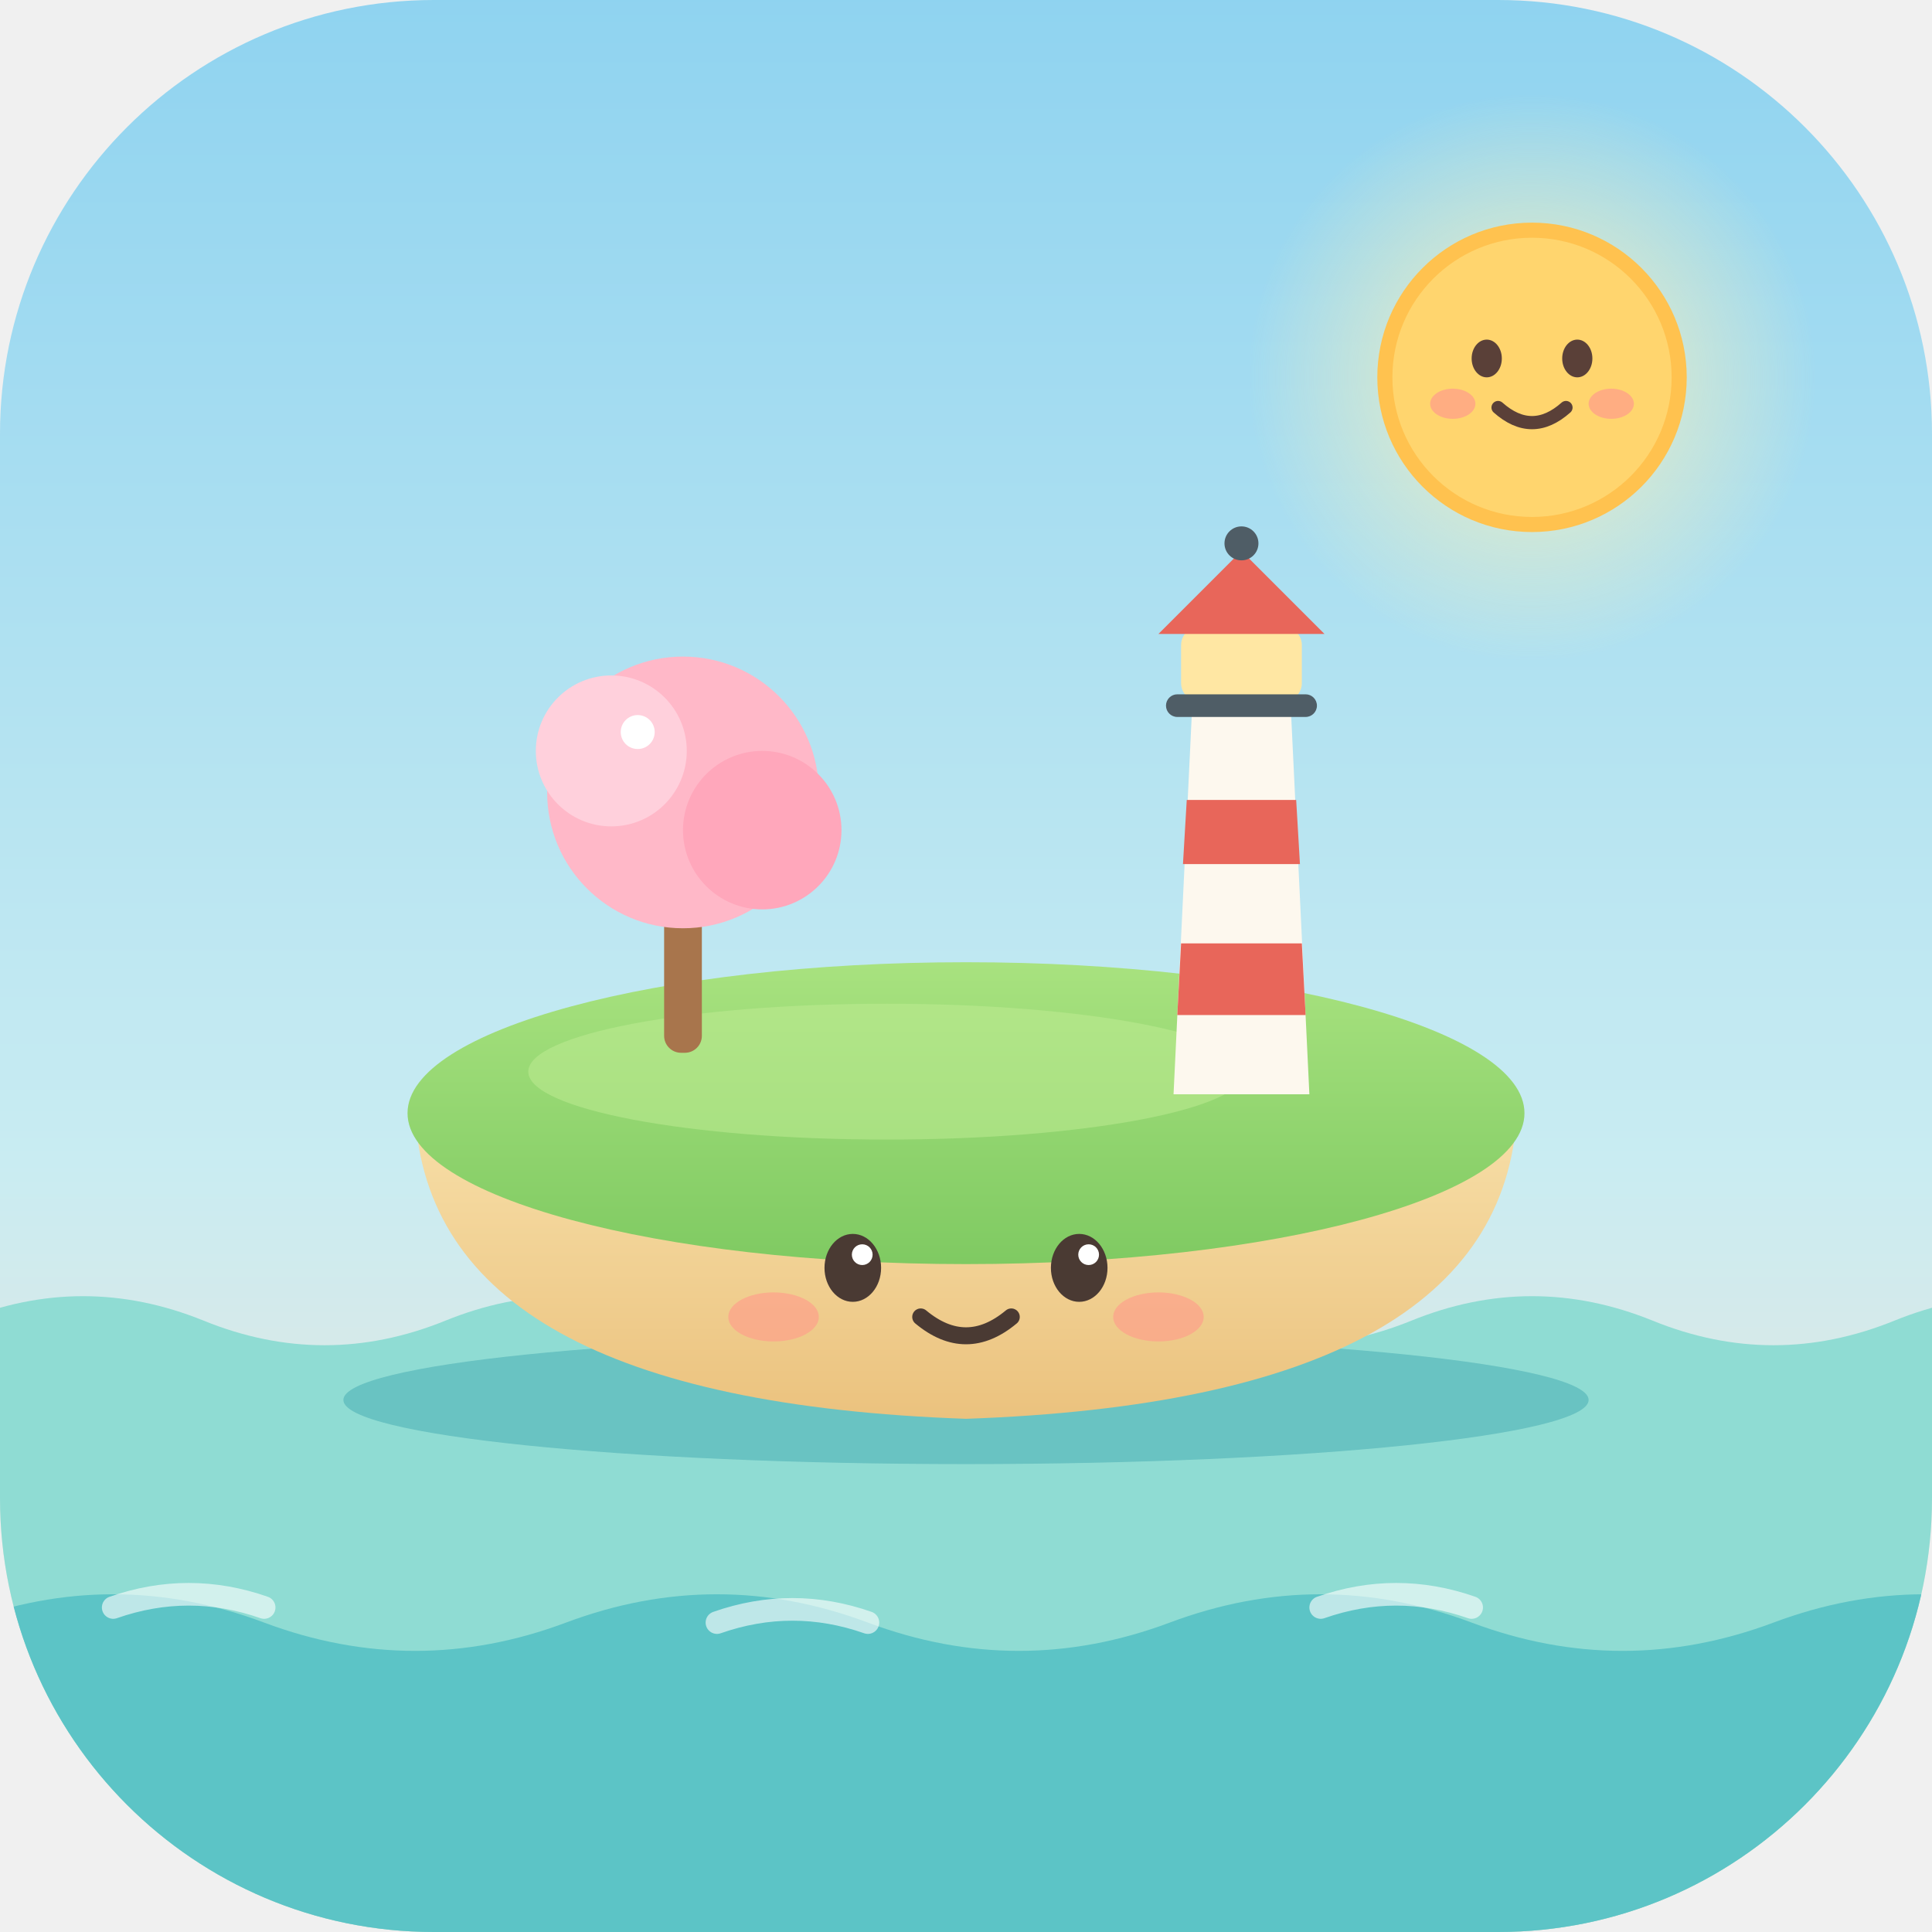
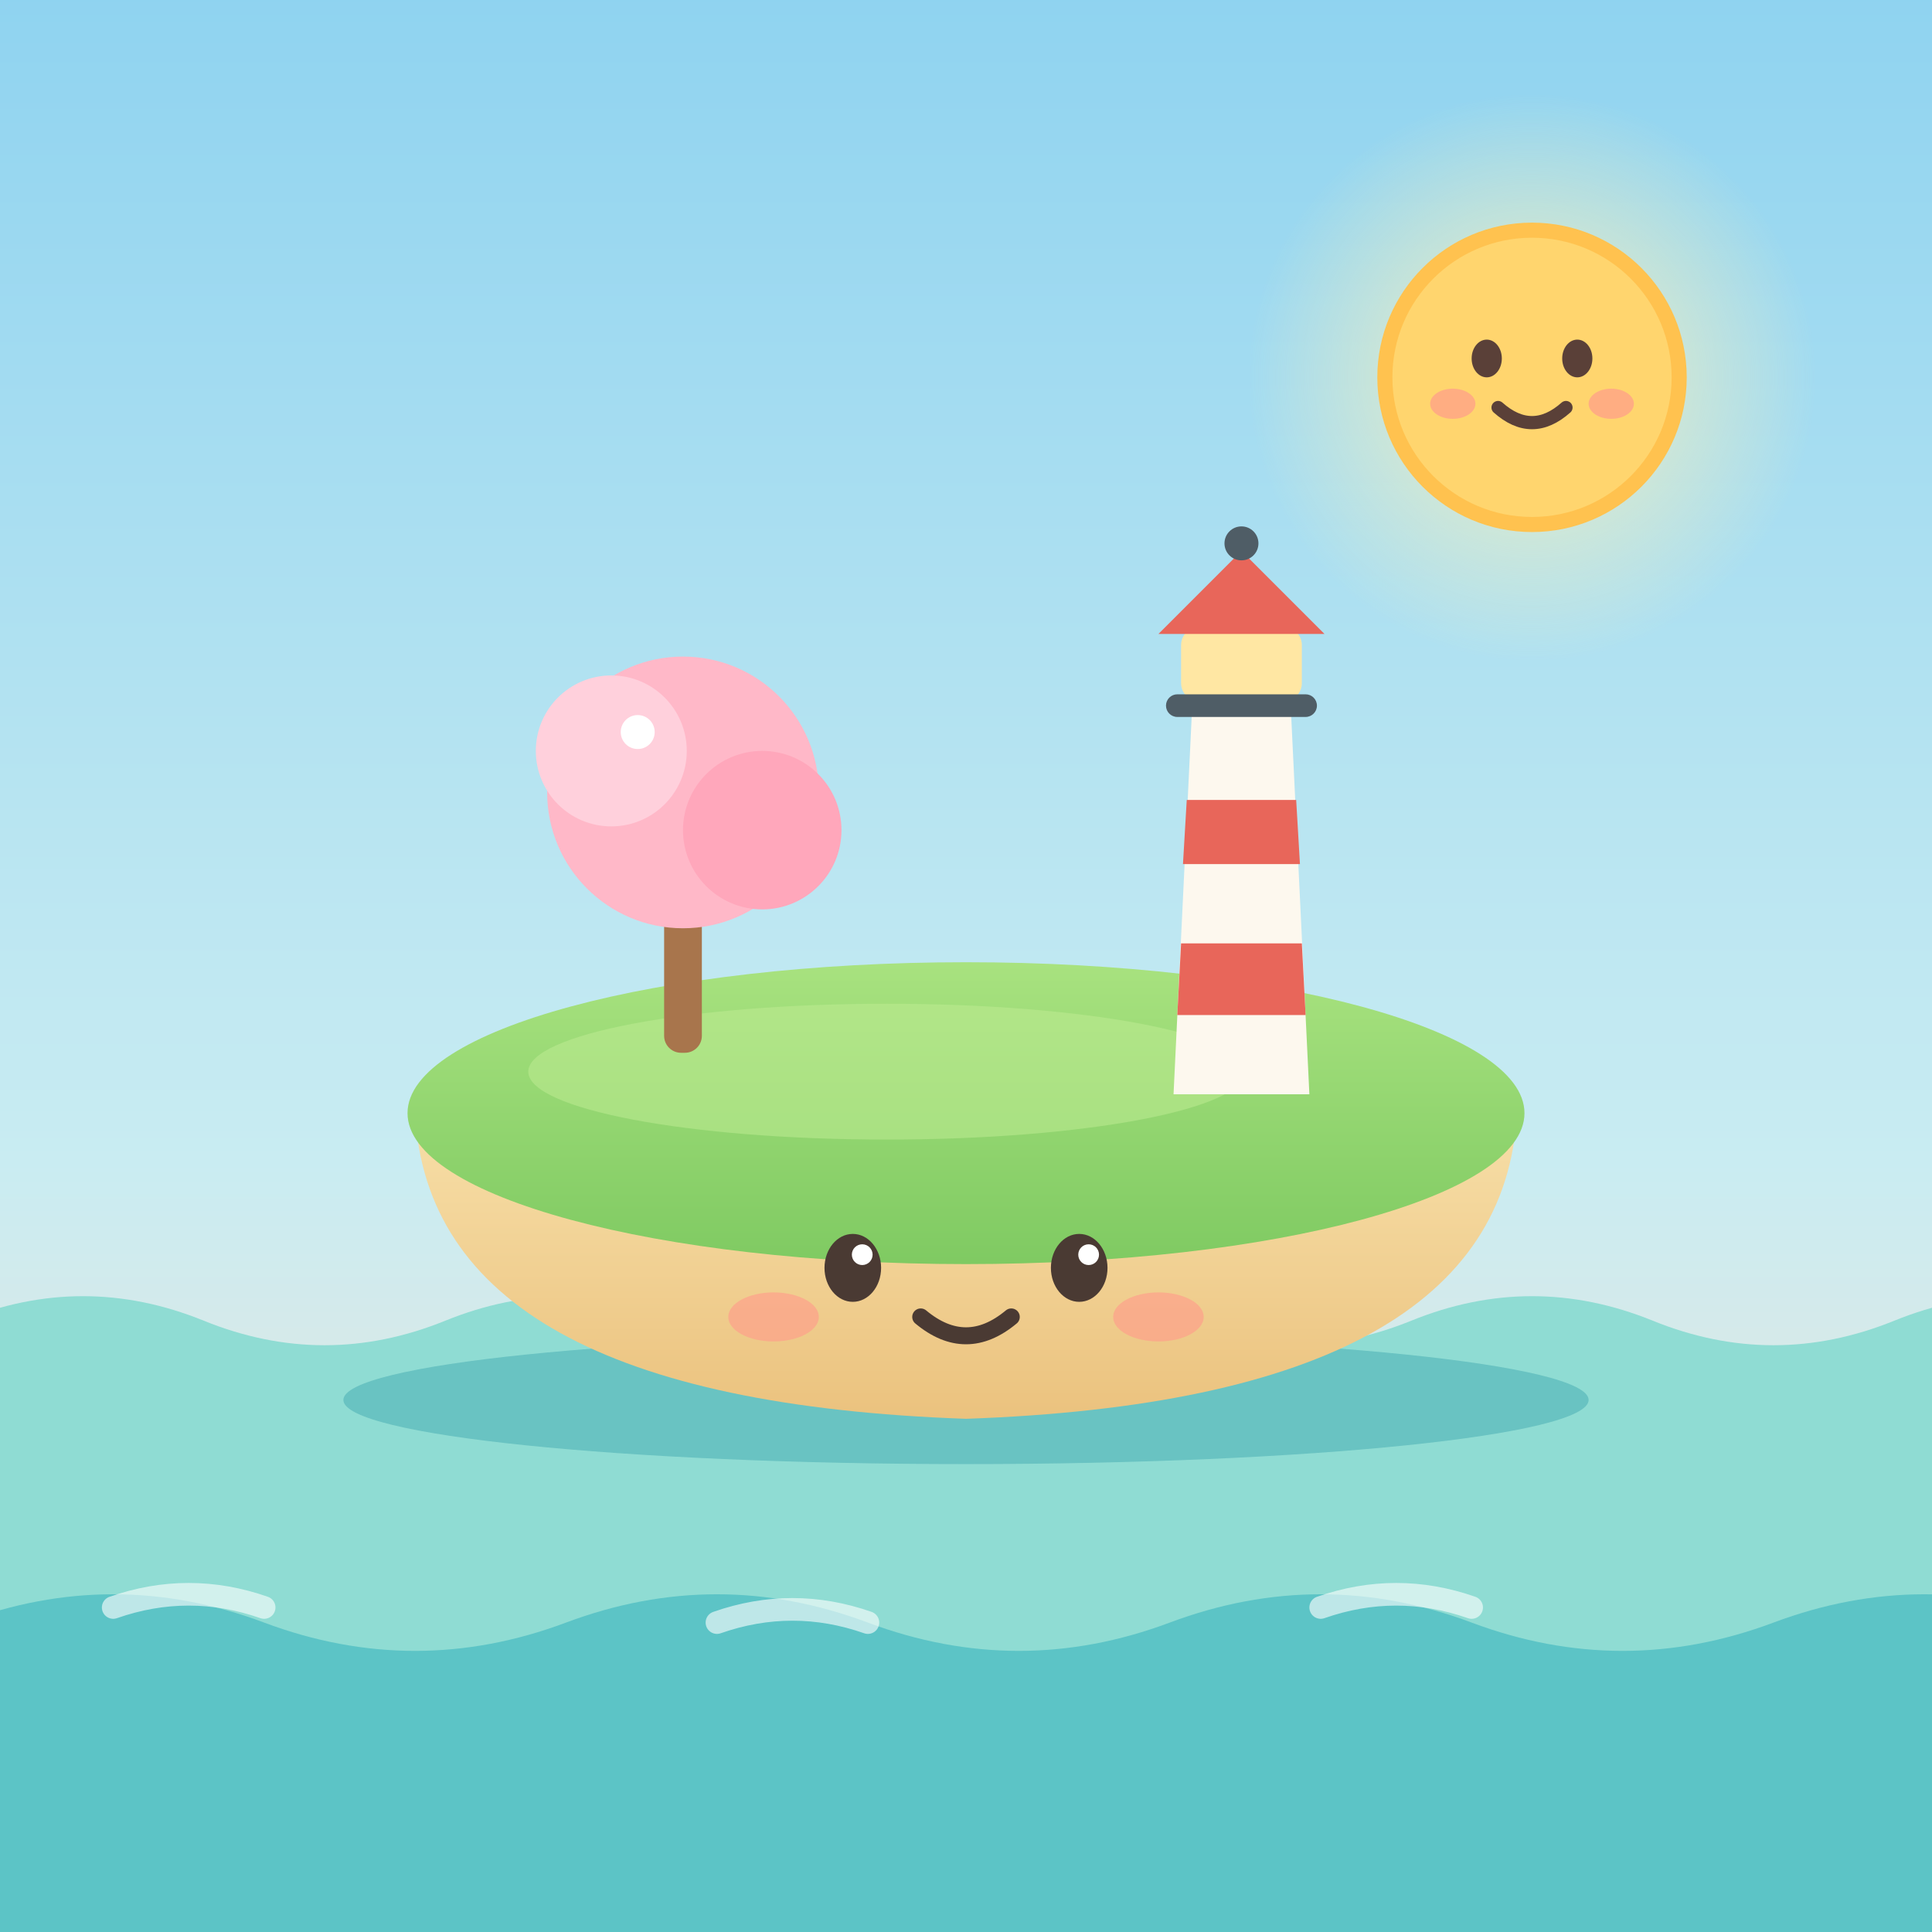
<svg xmlns="http://www.w3.org/2000/svg" viewBox="0 0 1024 1024">
-   <clipPath id="round">
-     <rect width="1024" height="1024" rx="230" />
-   </clipPath>
-   <g clip-path="url(#round)">
-     <defs>
-       <linearGradient id="sky" x1="0" y1="0" x2="0" y2="1">
-         <stop offset="0" stop-color="#8fd3f0" />
-         <stop offset=".6" stop-color="#c9ecf2" />
-         <stop offset="1" stop-color="#ffe2cf" />
-       </linearGradient>
-       <linearGradient id="grass" x1="0" y1="0" x2="0" y2="1">
-         <stop offset="0" stop-color="#a8e27f" />
-         <stop offset="1" stop-color="#7fca62" />
-       </linearGradient>
-       <linearGradient id="sand" x1="0" y1="0" x2="0" y2="1">
-         <stop offset="0" stop-color="#f7dfa8" />
-         <stop offset="1" stop-color="#ebc27e" />
-       </linearGradient>
-       <radialGradient id="glow">
-         <stop offset="0" stop-color="#fff2b8" stop-opacity=".9" />
-         <stop offset="1" stop-color="#fff2b8" stop-opacity="0" />
-       </radialGradient>
-     </defs>
-     <rect width="1024" height="1024" rx="230" fill="url(#sky)" />
-     <g id="art">
-       <circle cx="812" cy="200" r="150" fill="url(#glow)" />
-       <circle cx="812" cy="200" r="78" fill="#ffd56e" stroke="#ffc24f" stroke-width="8" />
-       <ellipse cx="788" cy="190" rx="8" ry="10" fill="#5a4038" />
-       <ellipse cx="836" cy="190" rx="8" ry="10" fill="#5a4038" />
-       <path d="M794 216 Q812 232 830 216" fill="none" stroke="#5a4038" stroke-width="7" stroke-linecap="round" />
-       <ellipse cx="770" cy="214" rx="12" ry="8" fill="#ff9d8a" opacity=".7" />
-       <ellipse cx="854" cy="214" rx="12" ry="8" fill="#ff9d8a" opacity=".7" />
-       <path d="M-20 700 q64 -26 128 0 t128 0 t128 0 t128 0 t128 0 t128 0 t128 0 t128 0 t128 0 V1100 H-20Z" fill="#8fdcd3" />
-       <ellipse cx="512" cy="742" rx="330" ry="34" fill="#3aa3ac" opacity=".45" />
-       <path d="M220 590 Q228 742 512 752 Q796 742 804 590 Z" fill="url(#sand)" />
-       <ellipse cx="512" cy="590" rx="296" ry="80" fill="url(#grass)" />
-       <ellipse cx="470" cy="568" rx="190" ry="36" fill="#bdeb92" opacity=".55" />
-       <ellipse cx="452" cy="672" rx="15" ry="18" fill="#4a3a33" />
-       <ellipse cx="572" cy="672" rx="15" ry="18" fill="#4a3a33" />
-       <circle cx="457" cy="665" r="5.5" fill="#fff" />
-       <circle cx="577" cy="665" r="5.5" fill="#fff" />
-       <path d="M488 698 Q512 718 536 698" fill="none" stroke="#4a3a33" stroke-width="9" stroke-linecap="round" />
-       <ellipse cx="410" cy="698" rx="24" ry="13" fill="#ff9d8a" opacity=".65" />
-       <ellipse cx="614" cy="698" rx="24" ry="13" fill="#ff9d8a" opacity=".65" />
-       <rect x="352" y="438" width="20" height="120" rx="9" fill="#a8754c" />
-       <circle cx="362" cy="420" r="72" fill="#ffb8c8" />
-       <circle cx="324" cy="398" r="40" fill="#ffd0dc" />
-       <circle cx="404" cy="440" r="42" fill="#ffa7bb" />
-       <circle cx="338" cy="388" r="9" fill="#fff" />
-       <path d="M622 580 L632 372 H684 L694 580Z" fill="#fdf8ee" />
-       <path d="M626 500 H690 L692 538 H624Z M629 424 H687 L689 458 H627Z" fill="#e8665a" />
-       <rect x="626" y="332" width="64" height="40" rx="10" fill="#ffe7a3" />
-       <rect x="618" y="368" width="80" height="12" rx="6" fill="#4f5d66" />
-       <path d="M614 336 L658 292 L702 336Z" fill="#e8665a" />
-       <circle cx="658" cy="288" r="9" fill="#4f5d66" />
-       <path d="M-20 860 q80 -30 160 0 t160 0 t160 0 t160 0 t160 0 t160 0 t160 0 V1100 H-20Z" fill="#5cc4c6" />
-       <path d="M60 852 q40 -14 80 0 M380 860 q40 -14 80 0 M700 852 q40 -14 80 0" fill="none" stroke="#fff" stroke-width="12" stroke-linecap="round" opacity=".6" />
-     </g>
+   <defs>
+     <linearGradient id="sky" x1="0" y1="0" x2="0" y2="1">
+       <stop offset="0" stop-color="#8fd3f0" />
+       <stop offset=".6" stop-color="#c9ecf2" />
+       <stop offset="1" stop-color="#ffe2cf" />
+     </linearGradient>
+     <linearGradient id="grass" x1="0" y1="0" x2="0" y2="1">
+       <stop offset="0" stop-color="#a8e27f" />
+       <stop offset="1" stop-color="#7fca62" />
+     </linearGradient>
+     <linearGradient id="sand" x1="0" y1="0" x2="0" y2="1">
+       <stop offset="0" stop-color="#f7dfa8" />
+       <stop offset="1" stop-color="#ebc27e" />
+     </linearGradient>
+     <radialGradient id="glow">
+       <stop offset="0" stop-color="#fff2b8" stop-opacity=".9" />
+       <stop offset="1" stop-color="#fff2b8" stop-opacity="0" />
+     </radialGradient>
+   </defs>
+   <rect width="1024" height="1024" fill="url(#sky)" />
+   <g id="art">
+     <circle cx="812" cy="200" r="150" fill="url(#glow)" />
+     <circle cx="812" cy="200" r="78" fill="#ffd56e" stroke="#ffc24f" stroke-width="8" />
+     <ellipse cx="788" cy="190" rx="8" ry="10" fill="#5a4038" />
+     <ellipse cx="836" cy="190" rx="8" ry="10" fill="#5a4038" />
+     <path d="M794 216 Q812 232 830 216" fill="none" stroke="#5a4038" stroke-width="7" stroke-linecap="round" />
+     <ellipse cx="770" cy="214" rx="12" ry="8" fill="#ff9d8a" opacity=".7" />
+     <ellipse cx="854" cy="214" rx="12" ry="8" fill="#ff9d8a" opacity=".7" />
+     <path d="M-20 700 q64 -26 128 0 t128 0 t128 0 t128 0 t128 0 t128 0 t128 0 t128 0 t128 0 V1100 H-20Z" fill="#8fdcd3" />
+     <ellipse cx="512" cy="742" rx="330" ry="34" fill="#3aa3ac" opacity=".45" />
+     <path d="M220 590 Q228 742 512 752 Q796 742 804 590 Z" fill="url(#sand)" />
+     <ellipse cx="512" cy="590" rx="296" ry="80" fill="url(#grass)" />
+     <ellipse cx="470" cy="568" rx="190" ry="36" fill="#bdeb92" opacity=".55" />
+     <ellipse cx="452" cy="672" rx="15" ry="18" fill="#4a3a33" />
+     <ellipse cx="572" cy="672" rx="15" ry="18" fill="#4a3a33" />
+     <circle cx="457" cy="665" r="5.5" fill="#fff" />
+     <circle cx="577" cy="665" r="5.5" fill="#fff" />
+     <path d="M488 698 Q512 718 536 698" fill="none" stroke="#4a3a33" stroke-width="9" stroke-linecap="round" />
+     <ellipse cx="410" cy="698" rx="24" ry="13" fill="#ff9d8a" opacity=".65" />
+     <ellipse cx="614" cy="698" rx="24" ry="13" fill="#ff9d8a" opacity=".65" />
+     <rect x="352" y="438" width="20" height="120" rx="9" fill="#a8754c" />
+     <circle cx="362" cy="420" r="72" fill="#ffb8c8" />
+     <circle cx="324" cy="398" r="40" fill="#ffd0dc" />
+     <circle cx="404" cy="440" r="42" fill="#ffa7bb" />
+     <circle cx="338" cy="388" r="9" fill="#fff" />
+     <path d="M622 580 L632 372 H684 L694 580Z" fill="#fdf8ee" />
+     <path d="M626 500 H690 L692 538 H624Z M629 424 H687 L689 458 H627Z" fill="#e8665a" />
+     <rect x="626" y="332" width="64" height="40" rx="10" fill="#ffe7a3" />
+     <rect x="618" y="368" width="80" height="12" rx="6" fill="#4f5d66" />
+     <path d="M614 336 L658 292 L702 336Z" fill="#e8665a" />
+     <circle cx="658" cy="288" r="9" fill="#4f5d66" />
+     <path d="M-20 860 q80 -30 160 0 t160 0 t160 0 t160 0 t160 0 t160 0 t160 0 V1100 H-20Z" fill="#5cc4c6" />
+     <path d="M60 852 q40 -14 80 0 M380 860 q40 -14 80 0 M700 852 q40 -14 80 0" fill="none" stroke="#fff" stroke-width="12" stroke-linecap="round" opacity=".6" />
  </g>
</svg>
